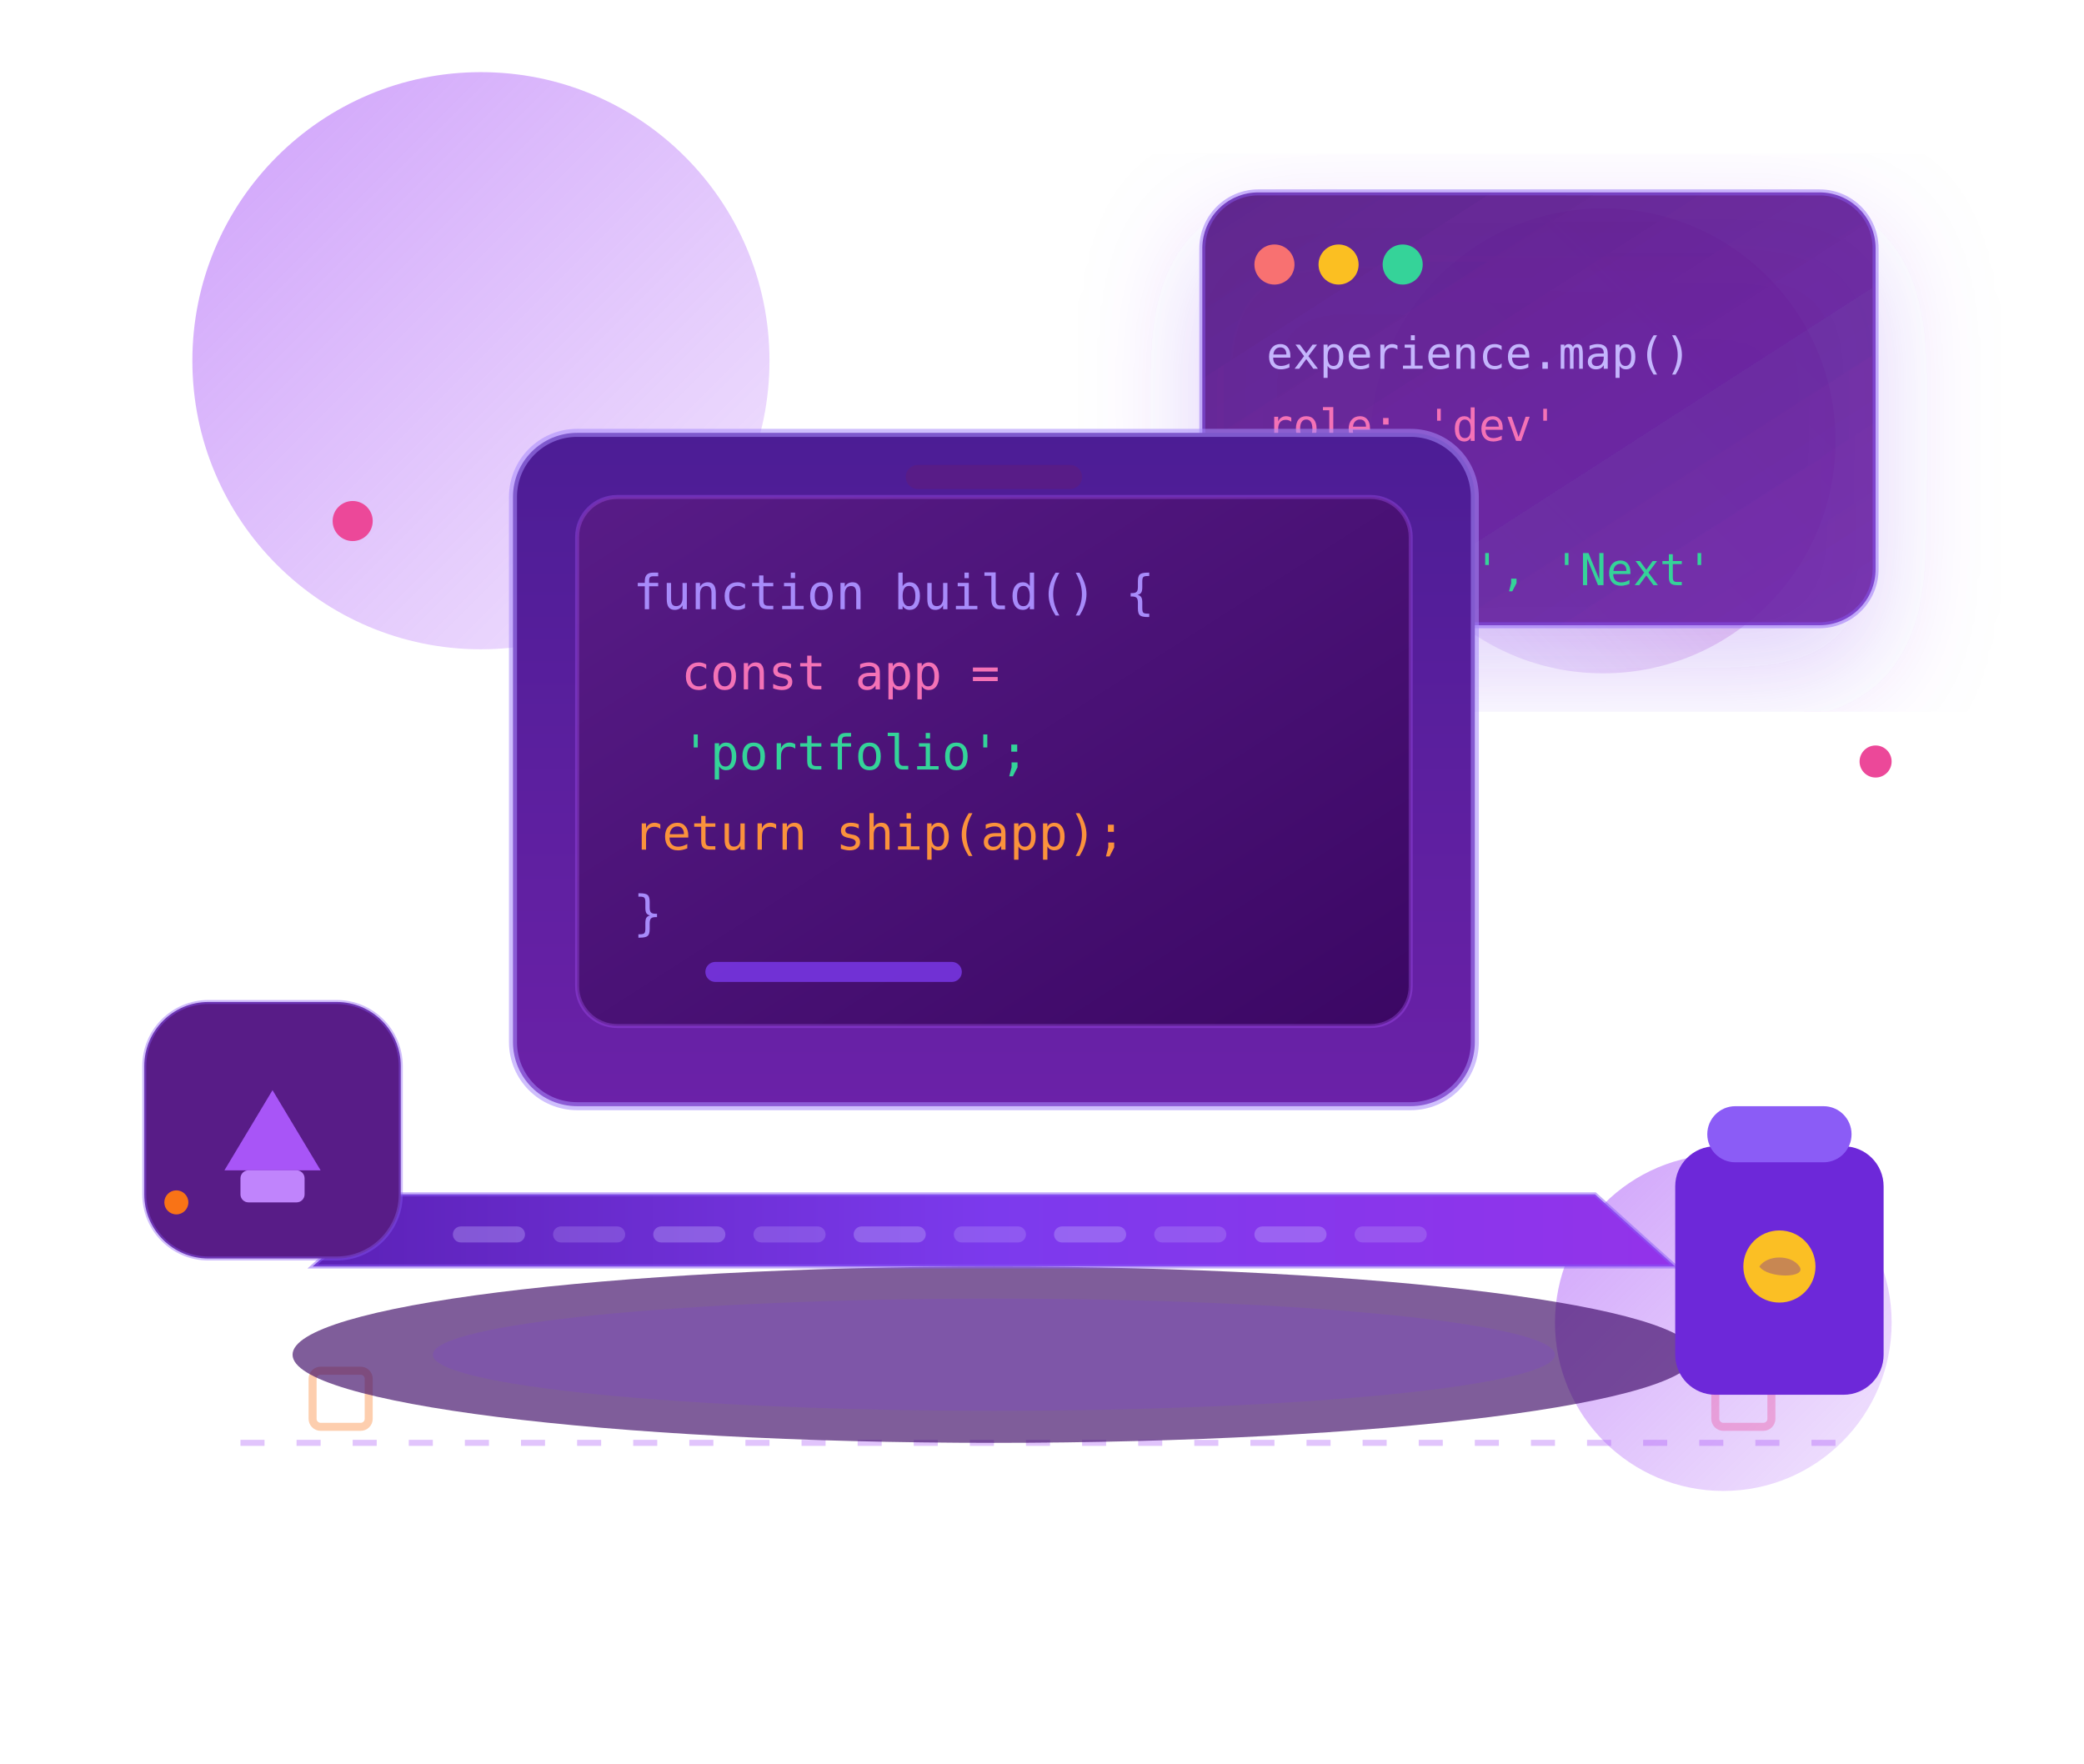
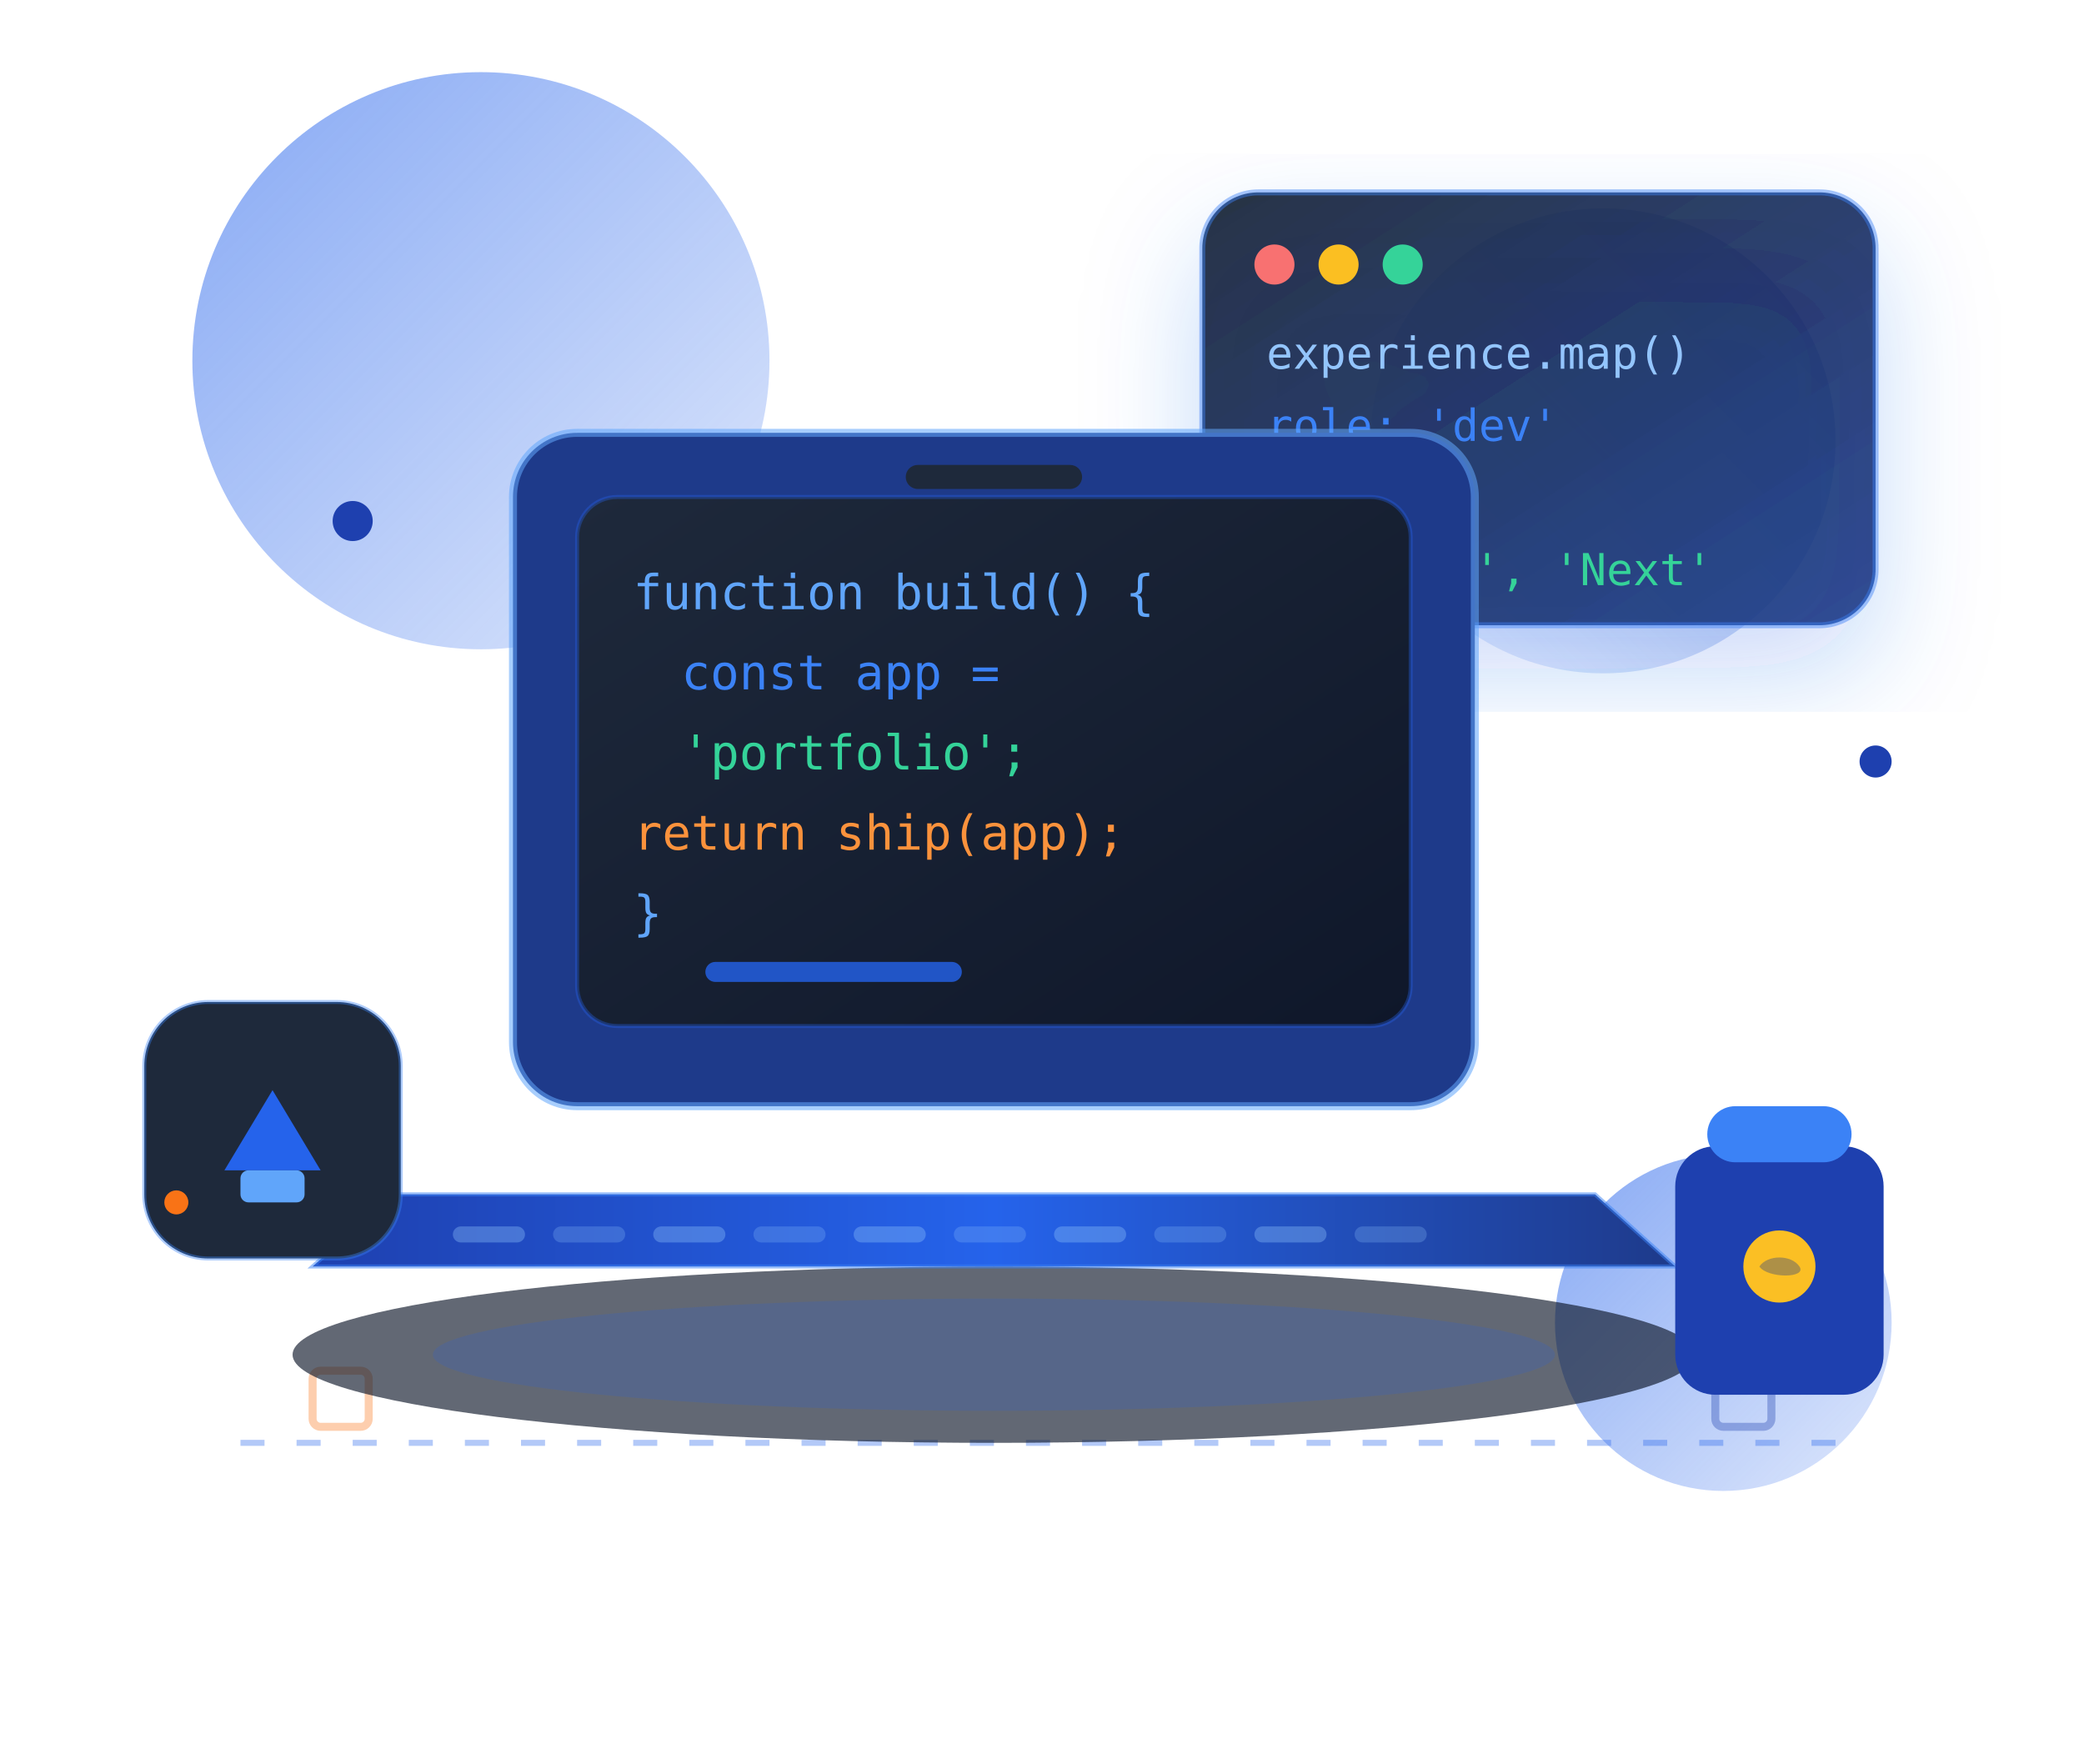
<svg xmlns="http://www.w3.org/2000/svg" viewBox="0 0 520 440" fill="none" role="img" aria-label="Developer workspace illustration">
  <defs>
    <linearGradient id="glowPurple" x1="0" y1="0" x2="1" y2="1">
-       <stop offset="0%" stop-color="#a855f7" stop-opacity="0.55" />
-       <stop offset="100%" stop-color="#a855f7" stop-opacity="0.15" />
+       <stop offset="0%" stop-color="#2563eb" stop-opacity="0.55" />
+       <stop offset="100%" stop-color="#2563eb" stop-opacity="0.15" />
    </linearGradient>
    <linearGradient id="glowPink" x1="1" y1="0" x2="0" y2="1">
-       <stop offset="0%" stop-color="#ec4899" stop-opacity="0.45" />
-       <stop offset="100%" stop-color="#8b5cf6" stop-opacity="0.1" />
+       <stop offset="0%" stop-color="#1e40af" stop-opacity="0.45" />
+       <stop offset="100%" stop-color="#3b82f6" stop-opacity="0.1" />
    </linearGradient>
    <linearGradient id="screenBg" x1="0" y1="0" x2="1" y2="1">
-       <stop offset="0%" stop-color="#581c87" />
-       <stop offset="100%" stop-color="#3b0764" />
+       <stop offset="0%" stop-color="#1e293b" />
+       <stop offset="100%" stop-color="#0f172a" />
    </linearGradient>
    <linearGradient id="laptopShell" x1="0" y1="0" x2="0" y2="1">
-       <stop offset="0%" stop-color="#4c1d95" />
-       <stop offset="100%" stop-color="#6b21a8" />
+       <stop offset="0%" stop-color="#1e3a8a" />
+       <stop offset="100%" stop-color="#1e3a8a" />
    </linearGradient>
    <linearGradient id="keyboard" x1="0" y1="0" x2="1" y2="0">
-       <stop offset="0%" stop-color="#5b21b6" />
-       <stop offset="50%" stop-color="#7c3aed" />
-       <stop offset="100%" stop-color="#9333ea" />
+       <stop offset="0%" stop-color="#1e40af" />
+       <stop offset="50%" stop-color="#2563eb" />
+       <stop offset="100%" stop-color="#1e3a8a" />
    </linearGradient>
    <linearGradient id="cardBg" x1="0" y1="0" x2="1" y2="1">
-       <stop offset="0%" stop-color="#581c87" stop-opacity="0.95" />
-       <stop offset="100%" stop-color="#6b21a8" stop-opacity="0.9" />
+       <stop offset="0%" stop-color="#1e293b" stop-opacity="0.95" />
+       <stop offset="100%" stop-color="#1e3a8a" stop-opacity="0.9" />
    </linearGradient>
    <filter id="softGlow" x="-50%" y="-50%" width="200%" height="200%">
      <feGaussianBlur stdDeviation="18" result="blur" />
      <feMerge>
        <feMergeNode in="blur" />
        <feMergeNode in="SourceGraphic" />
      </feMerge>
    </filter>
    <filter id="cardShadow" x="-20%" y="-20%" width="140%" height="140%">
-       <feDropShadow dx="0" dy="12" stdDeviation="14" flood-color="#7c3aed" flood-opacity="0.25" />
+       <feDropShadow dx="0" dy="12" stdDeviation="14" flood-color="#2563eb" flood-opacity="0.25" />
    </filter>
  </defs>
  <circle cx="120" cy="90" r="72" fill="url(#glowPurple)" />
  <circle cx="400" cy="110" r="58" fill="url(#glowPink)" />
  <circle cx="430" cy="330" r="42" fill="url(#glowPurple)" />
  <g opacity="0.35">
-     <path d="M60 360h400" stroke="#a855f7" stroke-width="1.5" stroke-dasharray="6 8" />
+     <path d="M60 360h400" stroke="#2563eb" stroke-width="1.5" stroke-dasharray="6 8" />
    <rect x="78" y="342" width="14" height="14" rx="2" stroke="#f97316" stroke-width="2" />
-     <rect x="428" y="342" width="14" height="14" rx="2" stroke="#ec4899" stroke-width="2" />
+     <rect x="428" y="342" width="14" height="14" rx="2" stroke="#1e40af" stroke-width="2" />
  </g>
  <g filter="url(#cardShadow)">
-     <rect x="300" y="48" width="168" height="108" rx="14" fill="url(#cardBg)" stroke="#8b5cf6" stroke-opacity="0.45" stroke-width="1.5" />
+     <rect x="300" y="48" width="168" height="108" rx="14" fill="url(#cardBg)" stroke="#3b82f6" stroke-opacity="0.45" stroke-width="1.5" />
    <circle cx="318" cy="66" r="5" fill="#f87171" />
    <circle cx="334" cy="66" r="5" fill="#fbbf24" />
    <circle cx="350" cy="66" r="5" fill="#34d399" />
-     <text x="316" y="92" fill="#c4b5fd" font-family="ui-monospace, monospace" font-size="11">experience.map()</text>
-     <text x="316" y="110" fill="#f472b6" font-family="ui-monospace, monospace" font-size="11">  role: 'dev'</text>
+     <text x="316" y="92" fill="#93c5fd" font-family="ui-monospace, monospace" font-size="11">experience.map()</text>
+     <text x="316" y="110" fill="#3b82f6" font-family="ui-monospace, monospace" font-size="11">  role: 'dev'</text>
    <text x="316" y="128" fill="#fb923c" font-family="ui-monospace, monospace" font-size="11">  stack: [</text>
    <text x="328" y="146" fill="#34d399" font-family="ui-monospace, monospace" font-size="11">'React', 'Next'</text>
  </g>
  <g transform="translate(58 88)">
-     <ellipse cx="190" cy="250" rx="175" ry="22" fill="#3b0764" fill-opacity="0.65" />
-     <ellipse cx="190" cy="250" rx="140" ry="14" fill="#7c3aed" fill-opacity="0.18" />
-     <path d="M40 210 L340 210 L360 228 L20 228 Z" fill="url(#keyboard)" stroke="#8b5cf6" stroke-opacity="0.5" />
-     <rect x="55" y="218" width="18" height="4" rx="2" fill="#c4b5fd" fill-opacity="0.35" />
-     <rect x="80" y="218" width="18" height="4" rx="2" fill="#c4b5fd" fill-opacity="0.25" />
-     <rect x="105" y="218" width="18" height="4" rx="2" fill="#c4b5fd" fill-opacity="0.35" />
-     <rect x="130" y="218" width="18" height="4" rx="2" fill="#c4b5fd" fill-opacity="0.25" />
-     <rect x="155" y="218" width="18" height="4" rx="2" fill="#c4b5fd" fill-opacity="0.35" />
-     <rect x="180" y="218" width="18" height="4" rx="2" fill="#c4b5fd" fill-opacity="0.25" />
-     <rect x="205" y="218" width="18" height="4" rx="2" fill="#c4b5fd" fill-opacity="0.35" />
-     <rect x="230" y="218" width="18" height="4" rx="2" fill="#c4b5fd" fill-opacity="0.25" />
-     <rect x="255" y="218" width="18" height="4" rx="2" fill="#c4b5fd" fill-opacity="0.35" />
-     <rect x="280" y="218" width="18" height="4" rx="2" fill="#c4b5fd" fill-opacity="0.25" />
-     <rect x="70" y="20" width="240" height="168" rx="16" fill="url(#laptopShell)" stroke="#a78bfa" stroke-opacity="0.55" stroke-width="2" />
-     <rect x="86" y="36" width="208" height="132" rx="10" fill="url(#screenBg)" stroke="#a855f7" stroke-opacity="0.35" />
-     <rect x="168" y="28" width="44" height="6" rx="3" fill="#581c87" />
-     <text x="100" y="64" fill="#a78bfa" font-family="ui-monospace, monospace" font-size="12">function build() {</text>
-     <text x="112" y="84" fill="#f472b6" font-family="ui-monospace, monospace" font-size="12">const app =</text>
+     <ellipse cx="190" cy="250" rx="175" ry="22" fill="#0f172a" fill-opacity="0.65" />
+     <ellipse cx="190" cy="250" rx="140" ry="14" fill="#2563eb" fill-opacity="0.18" />
+     <path d="M40 210 L340 210 L360 228 L20 228 Z" fill="url(#keyboard)" stroke="#3b82f6" stroke-opacity="0.5" />
+     <rect x="55" y="218" width="18" height="4" rx="2" fill="#93c5fd" fill-opacity="0.35" />
+     <rect x="80" y="218" width="18" height="4" rx="2" fill="#93c5fd" fill-opacity="0.25" />
+     <rect x="105" y="218" width="18" height="4" rx="2" fill="#93c5fd" fill-opacity="0.35" />
+     <rect x="130" y="218" width="18" height="4" rx="2" fill="#93c5fd" fill-opacity="0.25" />
+     <rect x="155" y="218" width="18" height="4" rx="2" fill="#93c5fd" fill-opacity="0.35" />
+     <rect x="180" y="218" width="18" height="4" rx="2" fill="#93c5fd" fill-opacity="0.25" />
+     <rect x="205" y="218" width="18" height="4" rx="2" fill="#93c5fd" fill-opacity="0.35" />
+     <rect x="230" y="218" width="18" height="4" rx="2" fill="#93c5fd" fill-opacity="0.25" />
+     <rect x="255" y="218" width="18" height="4" rx="2" fill="#93c5fd" fill-opacity="0.35" />
+     <rect x="280" y="218" width="18" height="4" rx="2" fill="#93c5fd" fill-opacity="0.25" />
+     <rect x="70" y="20" width="240" height="168" rx="16" fill="url(#laptopShell)" stroke="#60a5fa" stroke-opacity="0.55" stroke-width="2" />
+     <rect x="86" y="36" width="208" height="132" rx="10" fill="url(#screenBg)" stroke="#2563eb" stroke-opacity="0.35" />
+     <rect x="168" y="28" width="44" height="6" rx="3" fill="#1e293b" />
+     <text x="100" y="64" fill="#60a5fa" font-family="ui-monospace, monospace" font-size="12">function build() {</text>
+     <text x="112" y="84" fill="#3b82f6" font-family="ui-monospace, monospace" font-size="12">const app =</text>
    <text x="112" y="104" fill="#34d399" font-family="ui-monospace, monospace" font-size="12">'portfolio';</text>
    <text x="100" y="124" fill="#fb923c" font-family="ui-monospace, monospace" font-size="12">return ship(app);</text>
-     <text x="100" y="144" fill="#a78bfa" font-family="ui-monospace, monospace" font-size="12">}</text>
-     <rect x="118" y="152" width="64" height="5" rx="2.5" fill="#7c3aed" fill-opacity="0.8" />
+     <text x="100" y="144" fill="#60a5fa" font-family="ui-monospace, monospace" font-size="12">}</text>
+     <rect x="118" y="152" width="64" height="5" rx="2.5" fill="#2563eb" fill-opacity="0.8" />
  </g>
  <g transform="translate(36 250)">
-     <rect x="0" y="0" width="64" height="64" rx="16" fill="#581c87" stroke="#8b5cf6" stroke-opacity="0.4" />
-     <path d="M20 42 L32 22 L44 42 Z" fill="#a855f7" />
-     <rect x="24" y="42" width="16" height="8" rx="2" fill="#c084fc" />
+     <rect x="0" y="0" width="64" height="64" rx="16" fill="#1e293b" stroke="#3b82f6" stroke-opacity="0.4" />
+     <path d="M20 42 L32 22 L44 42 Z" fill="#2563eb" />
+     <rect x="24" y="42" width="16" height="8" rx="2" fill="#60a5fa" />
  </g>
  <g transform="translate(418 268)">
-     <rect x="0" y="18" width="52" height="62" rx="10" fill="#6d28d9" />
-     <rect x="8" y="8" width="36" height="14" rx="7" fill="#8b5cf6" />
+     <rect x="0" y="18" width="52" height="62" rx="10" fill="#1e40af" />
+     <rect x="8" y="8" width="36" height="14" rx="7" fill="#3b82f6" />
    <circle cx="26" cy="48" r="9" fill="#fbbf24" />
-     <path d="M21 48c2-3 8-3 10 0s-8 3-10 0z" fill="#6b21a8" fill-opacity="0.35" />
+     <path d="M21 48c2-3 8-3 10 0s-8 3-10 0z" fill="#1e3a8a" fill-opacity="0.35" />
  </g>
-   <circle cx="88" cy="130" r="5" fill="#ec4899" />
-   <circle cx="468" cy="190" r="4" fill="#ec4899" />
+   <circle cx="88" cy="130" r="5" fill="#1e40af" />
+   <circle cx="468" cy="190" r="4" fill="#1e40af" />
  <circle cx="44" cy="300" r="3" fill="#f97316" />
</svg>
